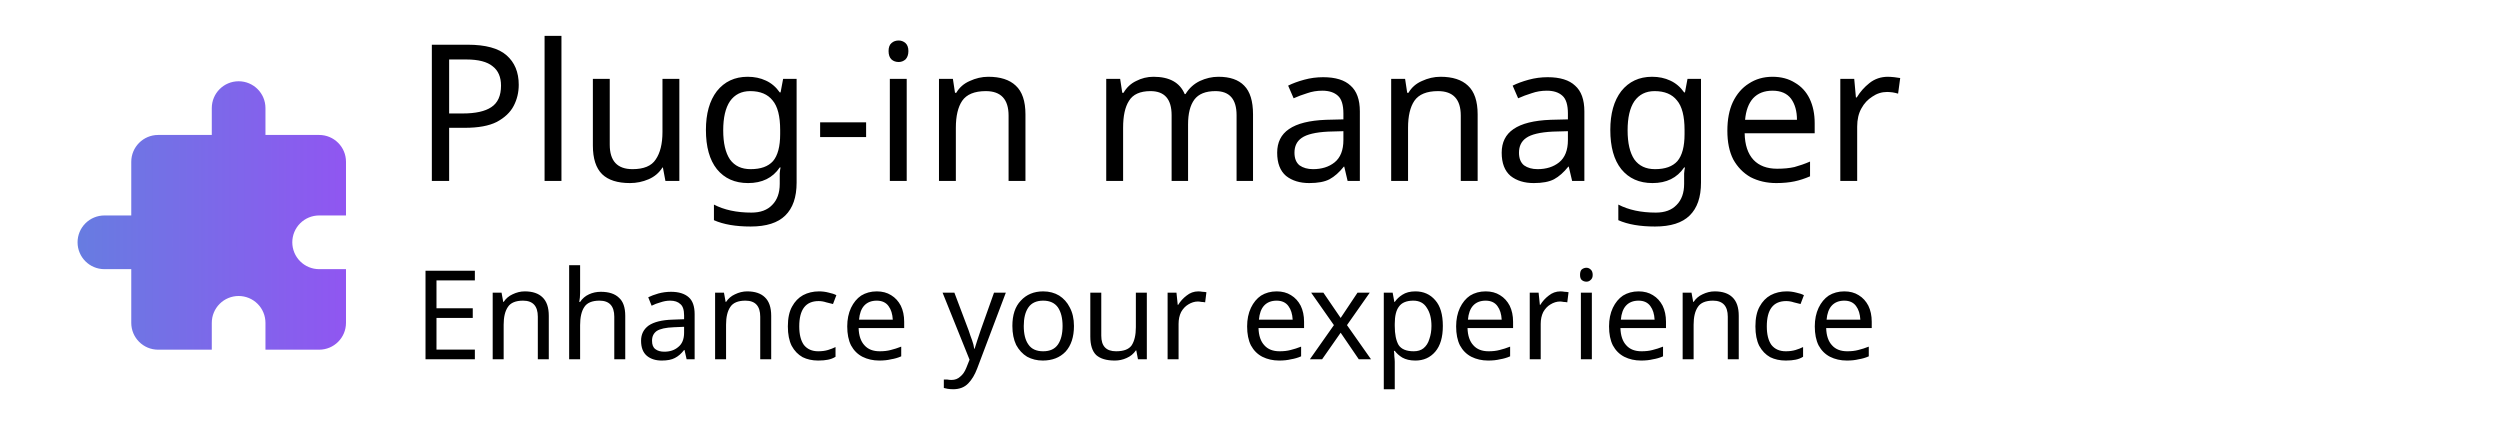
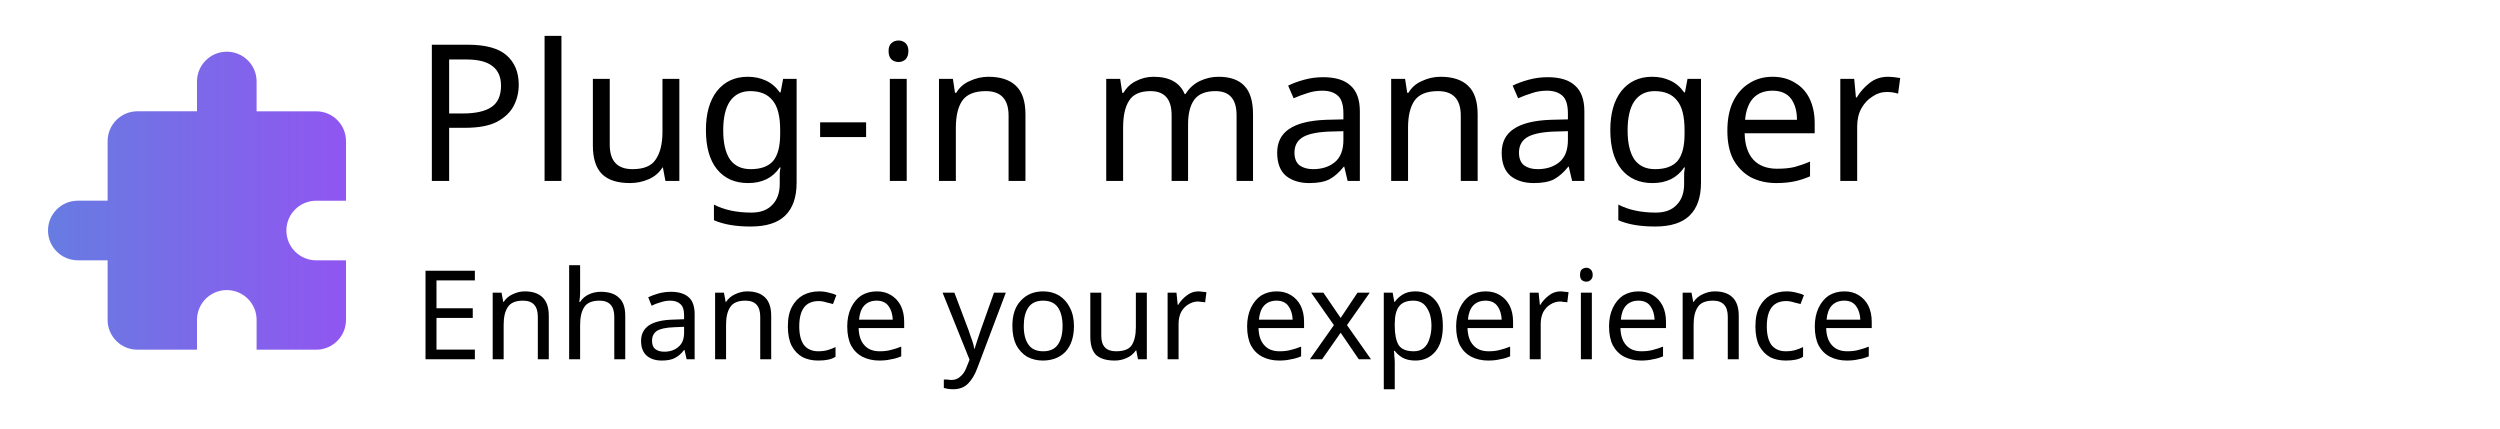
<svg xmlns="http://www.w3.org/2000/svg" xmlns:xlink="http://www.w3.org/1999/xlink" width="350" height="60" viewBox="0 0 92.604 15.875" version="1.1" id="svg5">
  <defs id="defs2">
-     <linearGradient xlink:href="#linearGradient19812" id="linearGradient19814" x1="10.124" y1="93.223" x2="40.592" y2="93.223" gradientUnits="userSpaceOnUse" gradientTransform="matrix(0.3263494,0,0,0.3263498,-0.4311044,-22.44181)" />
+     <linearGradient xlink:href="#linearGradient19812" id="linearGradient19814" x1="10.124" y1="93.223" x2="40.592" y2="93.223" gradientUnits="userSpaceOnUse" gradientTransform="matrix(0.3622763,0,0,0.3622767,-1.889438,-26.33832)" />
    <linearGradient id="linearGradient19812">
      <stop style="stop-color:#677ce1;stop-opacity:1;" offset="0" id="stop19808" />
      <stop style="stop-color:#9056f1;stop-opacity:1;" offset="1" id="stop19810" />
    </linearGradient>
  </defs>
  <g id="layer1">
-     <path d="M 12.816,9.97 V 11.959 A 0.994,0.994 0 0 1 11.822,12.953 H 9.833 V 11.959 A 0.994,0.994 0 0 0 8.839,10.964 0.994,0.994 0 0 0 7.845,11.959 V 12.953 H 5.856 A 0.994,0.994 0 0 1 4.862,11.959 V 9.97 H 3.867 A 0.994,0.994 0 0 1 2.873,8.976 0.994,0.994 0 0 1 3.867,7.981 H 4.862 V 5.993 c 0,-0.547 0.447,-0.994 0.994,-0.994 H 7.845 V 4.004 A 0.994,0.994 0 0 1 8.839,3.01 0.994,0.994 0 0 1 9.833,4.004 V 4.999 H 11.822 A 0.994,0.994 0 0 1 12.816,5.993 V 7.981 H 11.822 A 0.994,0.994 0 0 0 10.827,8.976 0.994,0.994 0 0 0 11.822,9.97 Z" id="path17411" style="fill:url(#linearGradient19814);fill-opacity:1;stroke-width:0.497" />
+     <path d="M 12.816,9.642 V 11.849 A 1.104,1.104 0 0 1 11.712,12.953 H 9.505 V 11.849 A 1.104,1.104 0 0 0 8.401,10.745 1.104,1.104 0 0 0 7.297,11.849 V 12.953 H 5.09 A 1.104,1.104 0 0 1 3.986,11.849 V 9.642 h -1.104 A 1.104,1.104 0 0 1 1.778,8.538 1.104,1.104 0 0 1 2.882,7.434 h 1.104 v -2.208 c 0,-0.607 0.497,-1.104 1.104,-1.104 H 7.297 V 3.019 A 1.104,1.104 0 0 1 8.401,1.915 1.104,1.104 0 0 1 9.505,3.019 v 1.104 h 2.208 A 1.104,1.104 0 0 1 12.816,5.227 v 2.208 h -1.104 a 1.104,1.104 0 0 0 -1.104,1.104 1.104,1.104 0 0 0 1.104,1.104 z" id="path17411" style="fill:url(#linearGradient19814);fill-opacity:1;stroke-width:0.552" />
    <text xml:space="preserve" style="font-size:4.586px;font-family:'Google Sans';-inkscape-font-specification:'Google Sans';fill:#000000;stroke:#000000;stroke-width:0;stroke-linecap:square" x="15.31" y="6.704" id="text1058">
      <tspan style="font-size:7.056px;fill:#000000;stroke-width:0" x="15.31" y="6.704" id="tspan1060">Plug-in manager</tspan>
      <tspan style="font-size:4.586px;fill:#000000;stroke-width:0" x="15.31" y="13.31" id="tspan1114">Enhance your experience</tspan>
    </text>
  </g>
</svg>
